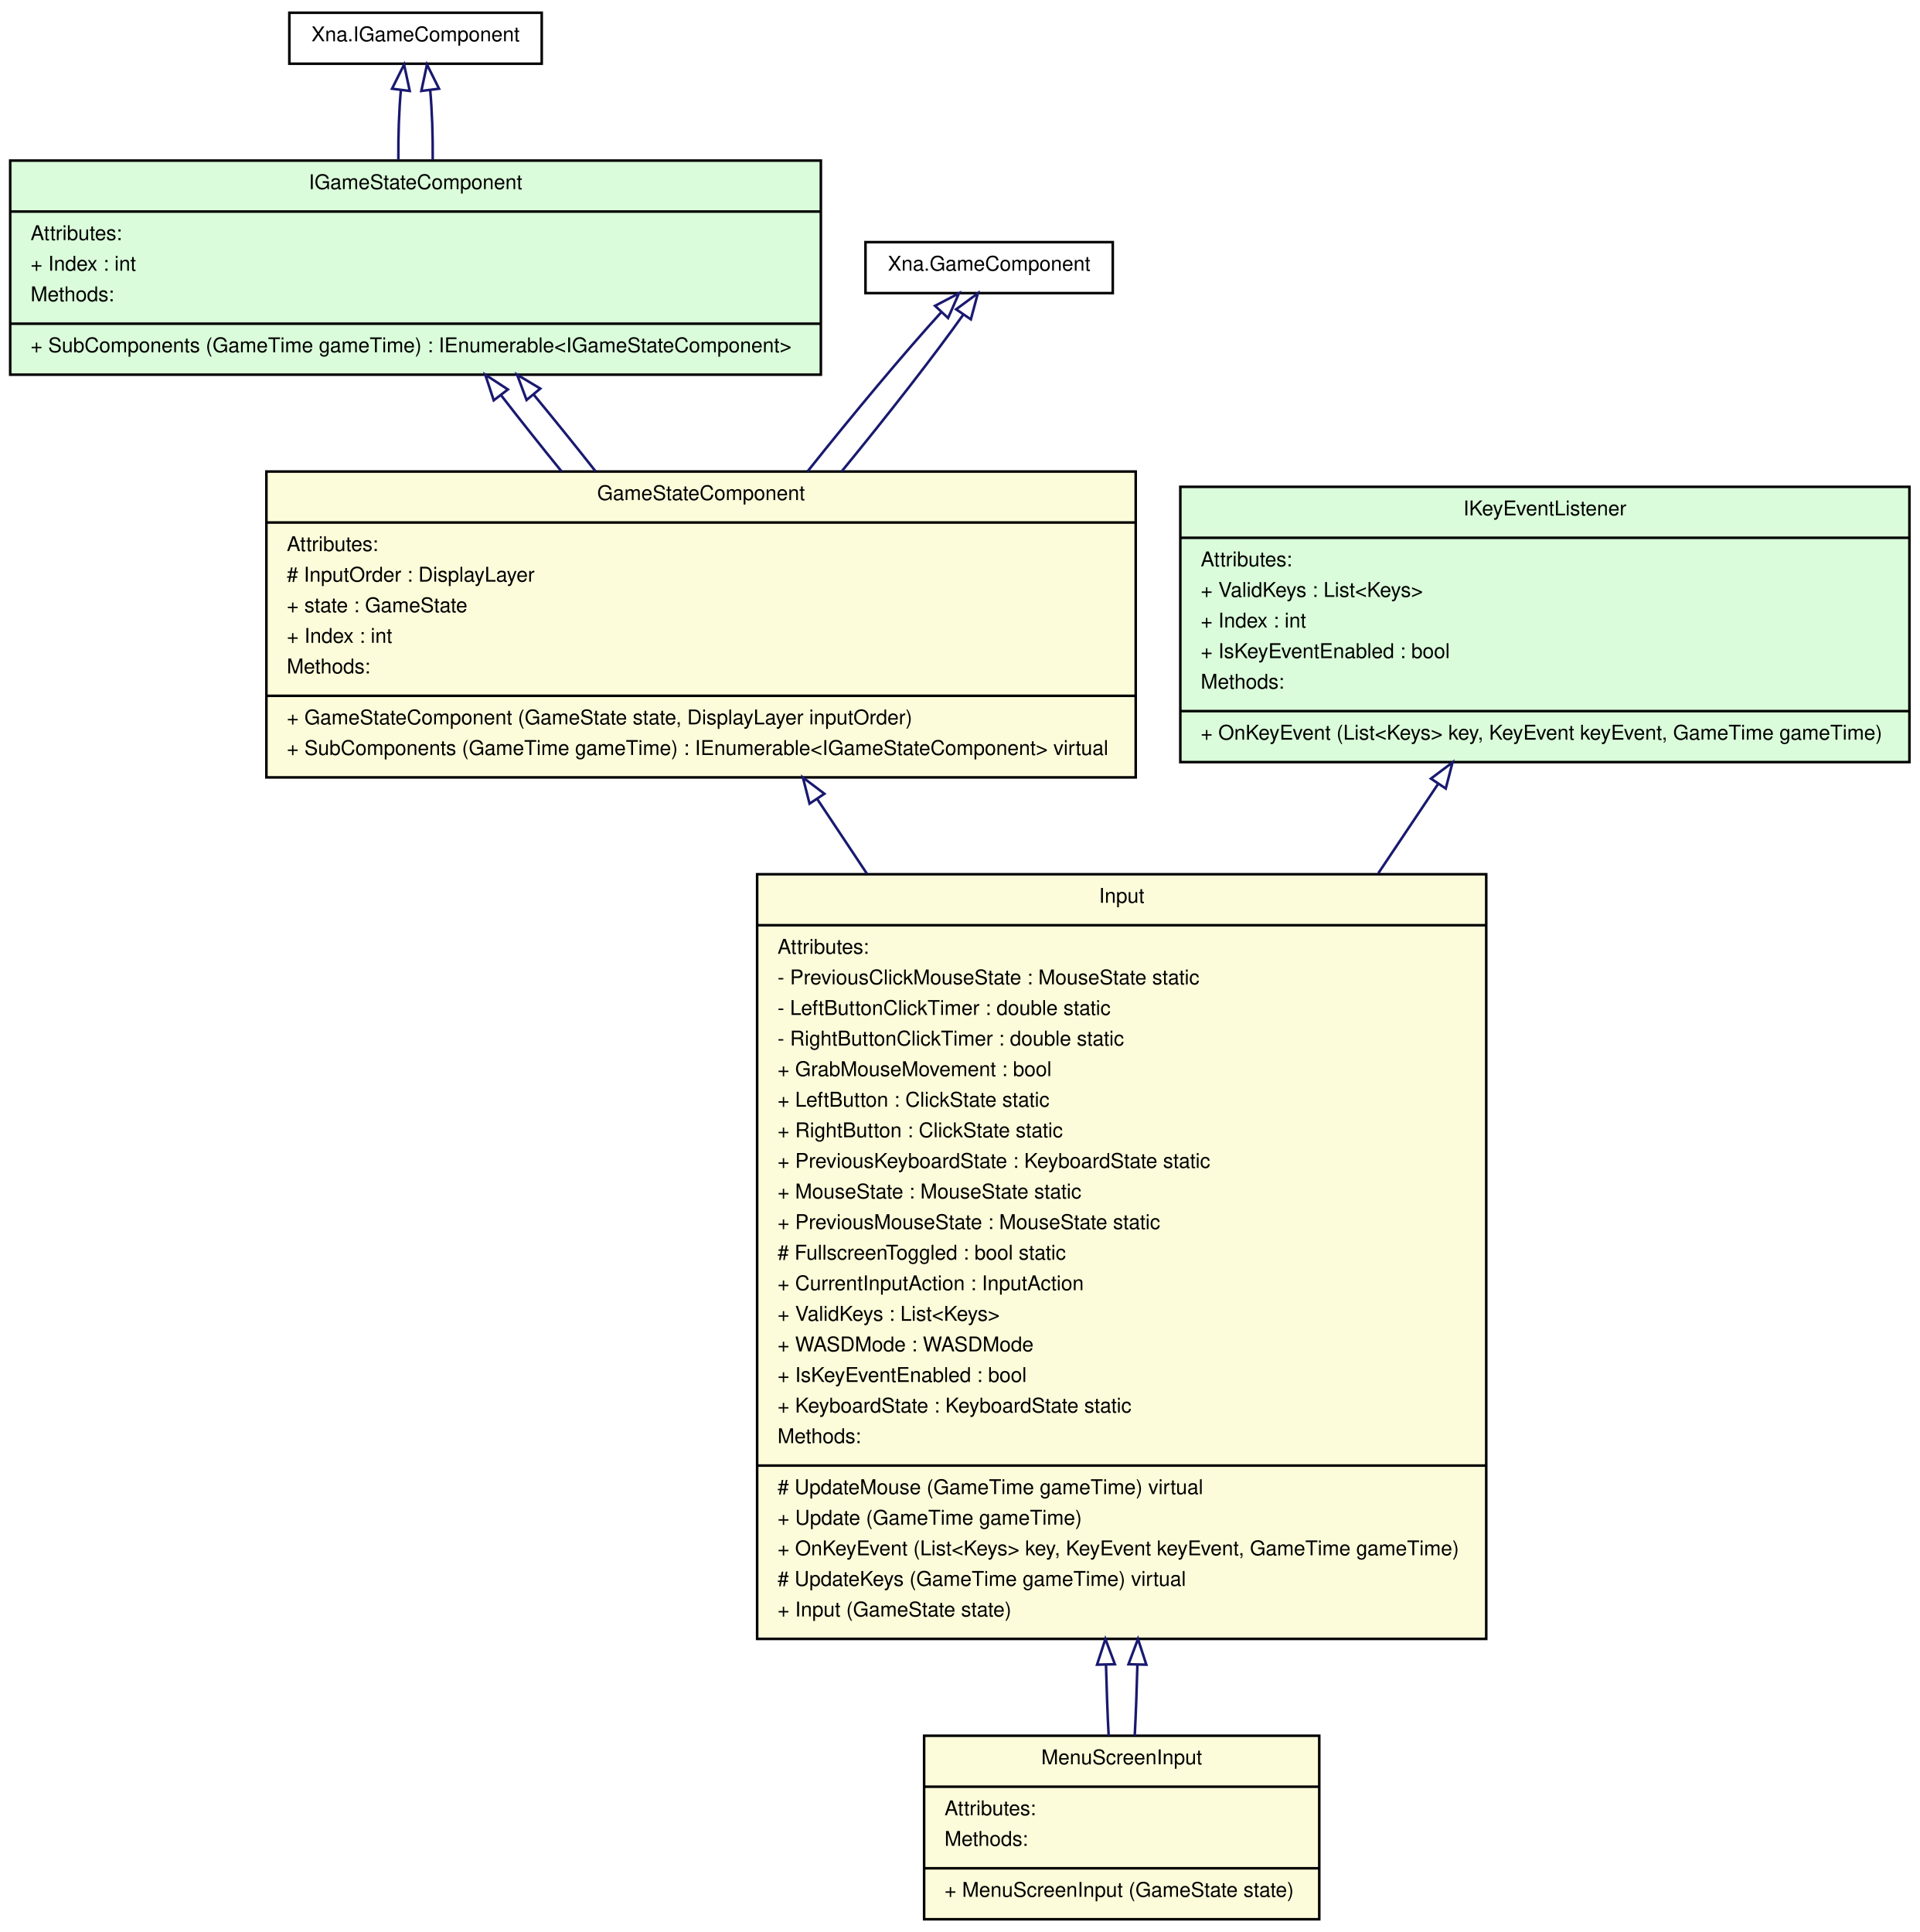
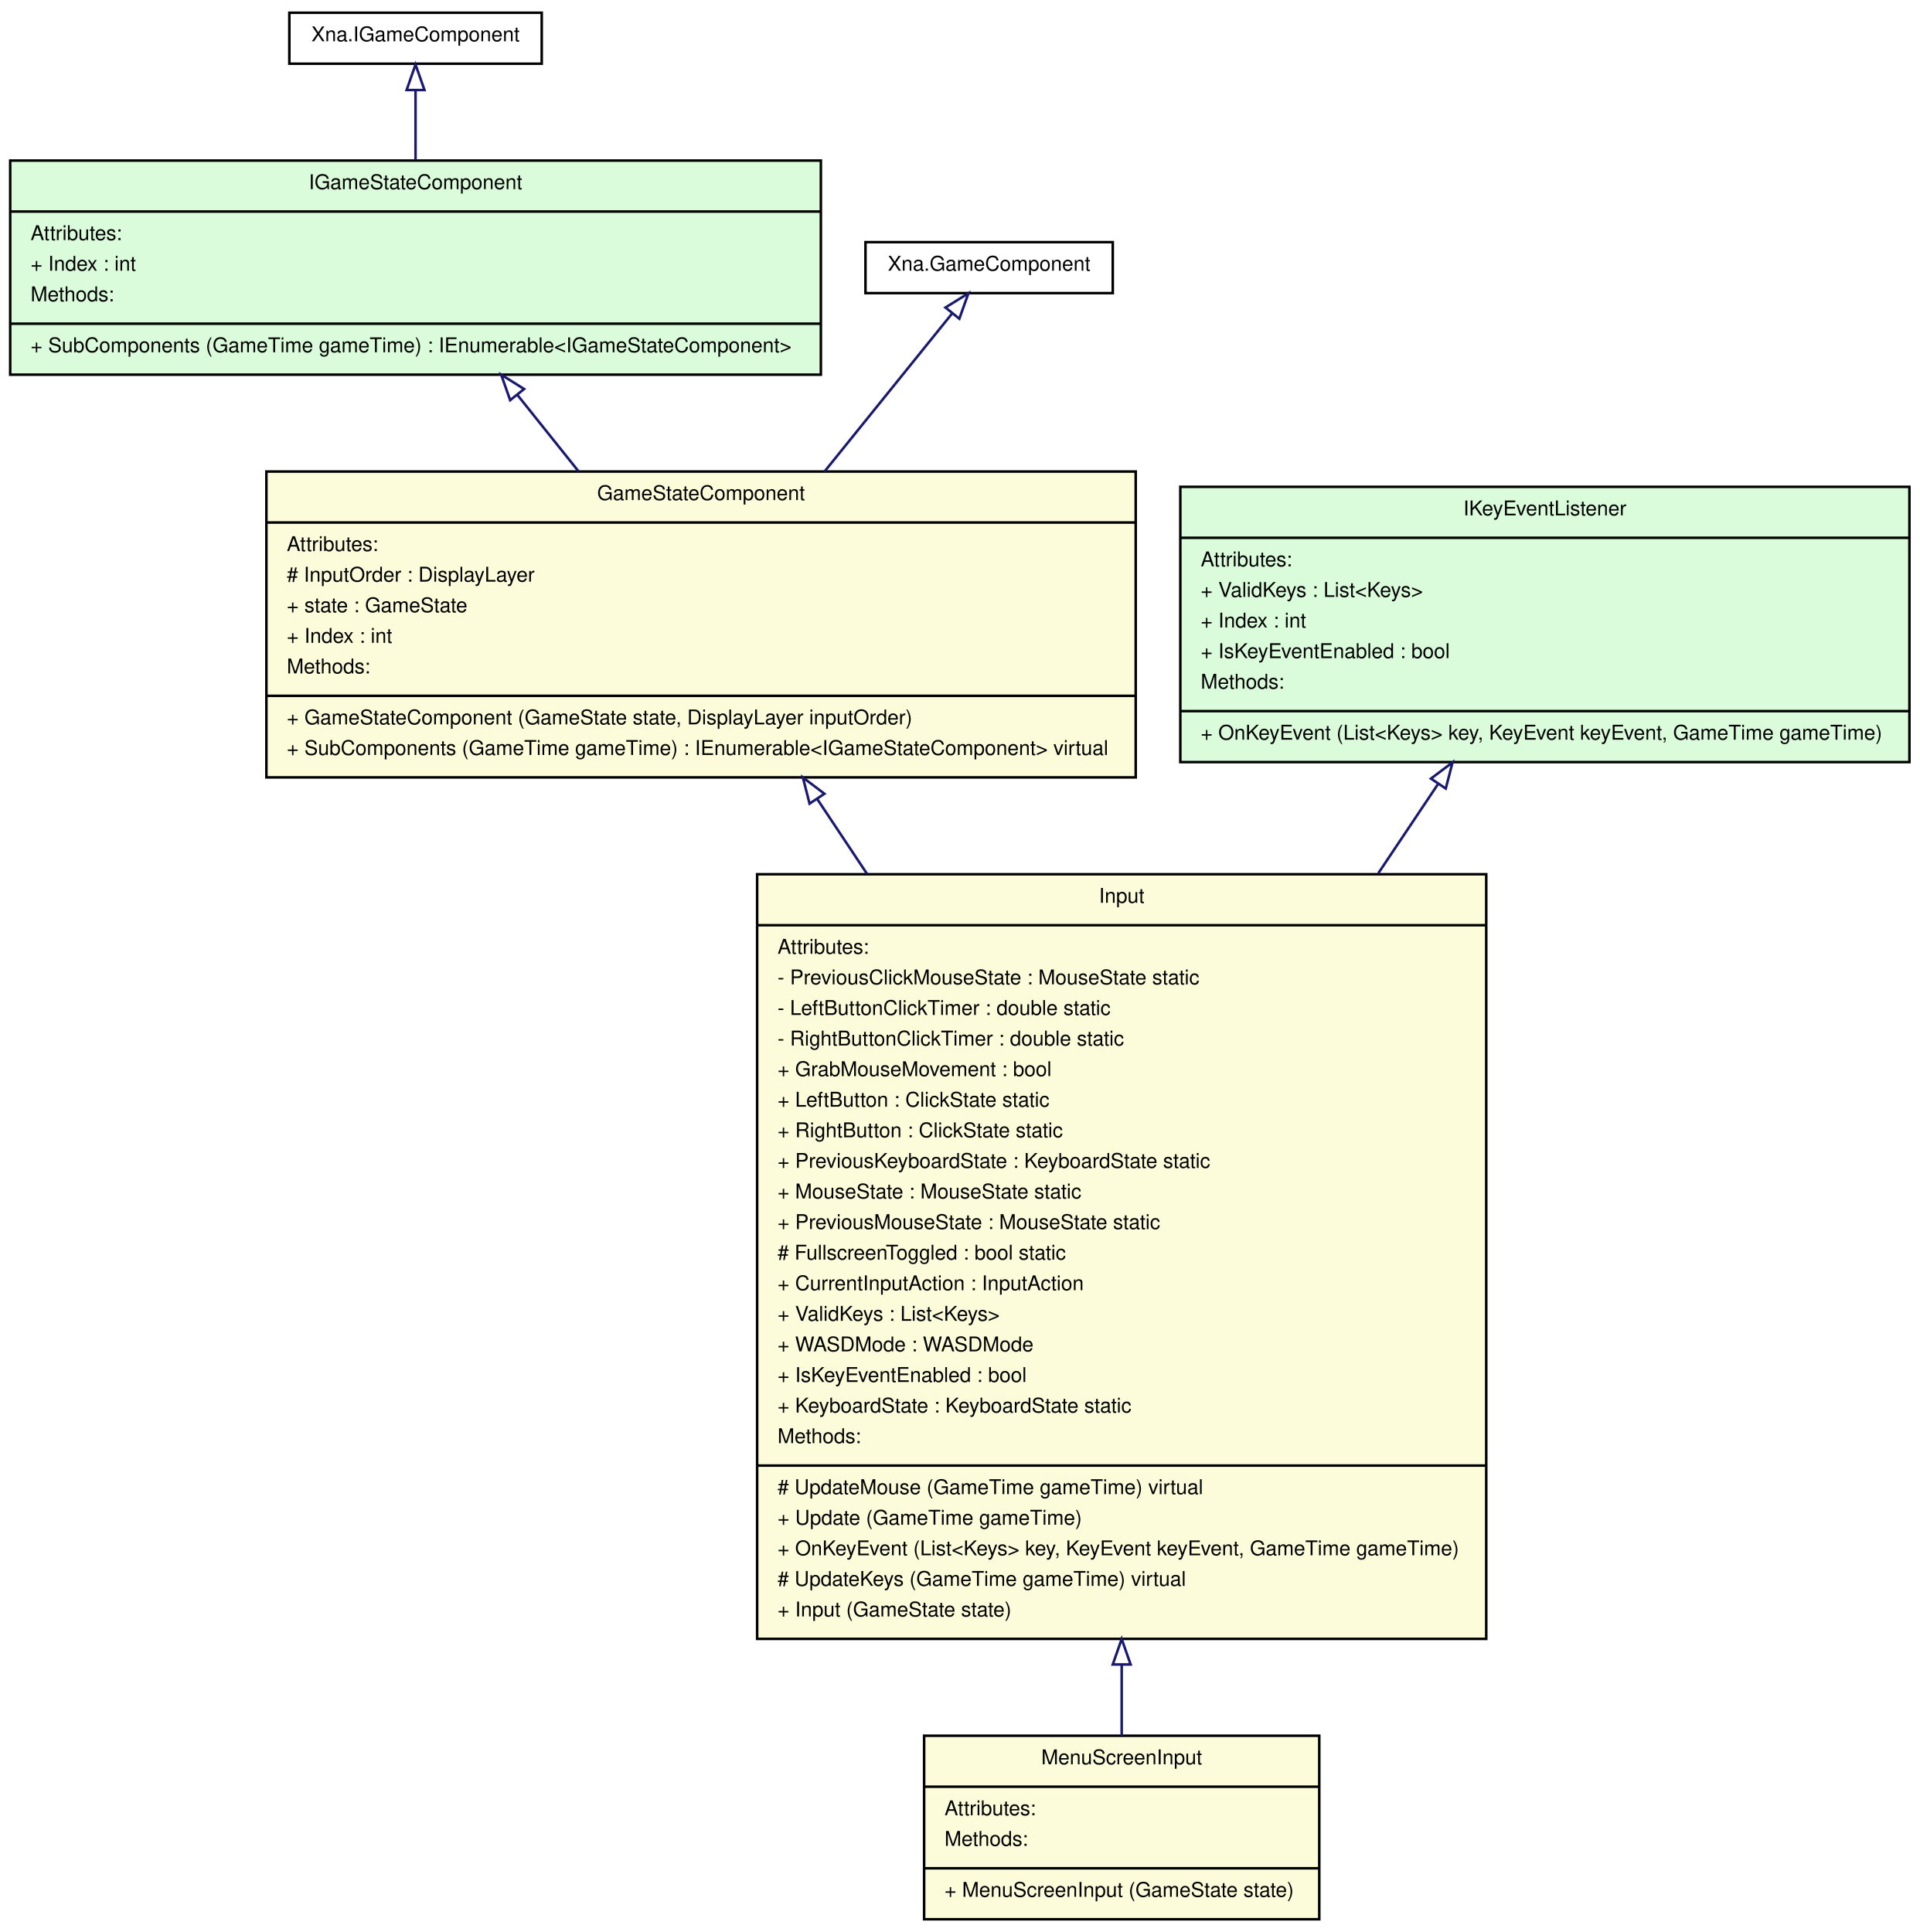
<svg xmlns="http://www.w3.org/2000/svg" width="753pt" height="758pt" viewBox="0.00 0.00 753.00 758.00">
  <g id="graph1" class="graph" transform="scale(1 1) rotate(0) translate(4 754)">
    <polygon fill="white" stroke="white" points="-4,5 -4,-754 750,-754 750,5 -4,5" />
    <g id="node1" class="node">
      <polygon fill="#fcfcda" stroke="black" points="293,-111 293,-411 579,-411 579,-111 293,-111" />
      <text text-anchor="middle" x="436" y="-399.8" font-family="Helvetica,sans-Serif" font-size="8.00">Input</text>
      <polyline fill="none" stroke="black" points="293,-391 579,-391 " />
      <text text-anchor="start" x="301" y="-379.8" font-family="Helvetica,sans-Serif" font-size="8.00">Attributes:</text>
      <text text-anchor="start" x="301" y="-367.8" font-family="Helvetica,sans-Serif" font-size="8.00">- PreviousClickMouseState : MouseState static</text>
      <text text-anchor="start" x="301" y="-355.8" font-family="Helvetica,sans-Serif" font-size="8.00">- LeftButtonClickTimer : double static</text>
      <text text-anchor="start" x="301" y="-343.8" font-family="Helvetica,sans-Serif" font-size="8.00">- RightButtonClickTimer : double static</text>
      <text text-anchor="start" x="301" y="-331.8" font-family="Helvetica,sans-Serif" font-size="8.00">+ GrabMouseMovement : bool</text>
      <text text-anchor="start" x="301" y="-319.8" font-family="Helvetica,sans-Serif" font-size="8.00">+ LeftButton : ClickState static</text>
      <text text-anchor="start" x="301" y="-307.8" font-family="Helvetica,sans-Serif" font-size="8.00">+ RightButton : ClickState static</text>
      <text text-anchor="start" x="301" y="-295.8" font-family="Helvetica,sans-Serif" font-size="8.00">+ PreviousKeyboardState : KeyboardState static</text>
      <text text-anchor="start" x="301" y="-283.8" font-family="Helvetica,sans-Serif" font-size="8.00">+ MouseState : MouseState static</text>
      <text text-anchor="start" x="301" y="-271.8" font-family="Helvetica,sans-Serif" font-size="8.00">+ PreviousMouseState : MouseState static</text>
      <text text-anchor="start" x="301" y="-259.8" font-family="Helvetica,sans-Serif" font-size="8.00"># FullscreenToggled : bool static</text>
      <text text-anchor="start" x="301" y="-247.8" font-family="Helvetica,sans-Serif" font-size="8.00">+ CurrentInputAction : InputAction</text>
      <text text-anchor="start" x="301" y="-235.8" font-family="Helvetica,sans-Serif" font-size="8.00">+ ValidKeys : List&lt;Keys&gt;</text>
      <text text-anchor="start" x="301" y="-223.8" font-family="Helvetica,sans-Serif" font-size="8.00">+ WASDMode : WASDMode</text>
      <text text-anchor="start" x="301" y="-211.8" font-family="Helvetica,sans-Serif" font-size="8.00">+ IsKeyEventEnabled : bool</text>
      <text text-anchor="start" x="301" y="-199.8" font-family="Helvetica,sans-Serif" font-size="8.00">+ KeyboardState : KeyboardState static</text>
      <text text-anchor="start" x="301" y="-187.8" font-family="Helvetica,sans-Serif" font-size="8.00">Methods:</text>
      <polyline fill="none" stroke="black" points="293,-179 579,-179 " />
      <text text-anchor="start" x="301" y="-167.8" font-family="Helvetica,sans-Serif" font-size="8.00"># UpdateMouse (GameTime gameTime) virtual</text>
      <text text-anchor="start" x="301" y="-155.8" font-family="Helvetica,sans-Serif" font-size="8.00">+ Update (GameTime gameTime)</text>
      <text text-anchor="start" x="301" y="-143.8" font-family="Helvetica,sans-Serif" font-size="8.00">+ OnKeyEvent (List&lt;Keys&gt; key, KeyEvent keyEvent, GameTime gameTime)</text>
      <text text-anchor="start" x="301" y="-131.8" font-family="Helvetica,sans-Serif" font-size="8.00"># UpdateKeys (GameTime gameTime) virtual</text>
      <text text-anchor="start" x="301" y="-119.8" font-family="Helvetica,sans-Serif" font-size="8.00">+ Input (GameState state)</text>
    </g>
    <g id="node5" class="node">
      <polygon fill="#fcfcda" stroke="black" points="358.5,-1 358.5,-73 513.5,-73 513.5,-1 358.5,-1" />
      <text text-anchor="middle" x="436" y="-61.8" font-family="Helvetica,sans-Serif" font-size="8.00">MenuScreenInput</text>
      <polyline fill="none" stroke="black" points="358.5,-53 513.5,-53 " />
      <text text-anchor="start" x="366.5" y="-41.8" font-family="Helvetica,sans-Serif" font-size="8.00">Attributes:</text>
      <text text-anchor="start" x="366.5" y="-29.8" font-family="Helvetica,sans-Serif" font-size="8.00">Methods:</text>
      <polyline fill="none" stroke="black" points="358.5,-21 513.5,-21 " />
      <text text-anchor="start" x="366.5" y="-9.8" font-family="Helvetica,sans-Serif" font-size="8.00">+ MenuScreenInput (GameState state)</text>
    </g>
-     <g id="edge18" class="edge">
-       <path fill="none" stroke="midnightblue" d="M429.841,-100.747C430.102,-90.725 430.45,-81.34 430.884,-73.015" />
-       <polygon fill="none" stroke="midnightblue" points="426.337,-100.89 429.609,-110.967 433.335,-101.049 426.337,-100.89" />
-     </g>
-     <g id="edge20" class="edge">
-       <path fill="none" stroke="midnightblue" d="M442.159,-100.747C441.898,-90.725 441.55,-81.34 441.116,-73.015" />
-       <polygon fill="none" stroke="midnightblue" points="438.665,-101.049 442.391,-110.967 445.663,-100.89 438.665,-101.049" />
+     <g id="edge12" class="edge">
+       <path fill="none" stroke="midnightblue" d="M436,-100.747C436,-90.725 436,-81.34 436,-73.015" />
+       <polygon fill="none" stroke="midnightblue" points="432.5,-100.967 436,-110.967 439.5,-100.967 432.5,-100.967" />
    </g>
    <g id="node2" class="node">
      <polygon fill="#fcfcda" stroke="black" points="100.5,-449 100.5,-569 441.5,-569 441.5,-449 100.5,-449" />
      <text text-anchor="middle" x="271" y="-557.8" font-family="Helvetica,sans-Serif" font-size="8.00">GameStateComponent</text>
      <polyline fill="none" stroke="black" points="100.5,-549 441.5,-549 " />
      <text text-anchor="start" x="108.5" y="-537.8" font-family="Helvetica,sans-Serif" font-size="8.00">Attributes:</text>
      <text text-anchor="start" x="108.5" y="-525.8" font-family="Helvetica,sans-Serif" font-size="8.00"># InputOrder : DisplayLayer</text>
      <text text-anchor="start" x="108.5" y="-513.8" font-family="Helvetica,sans-Serif" font-size="8.00">+ state : GameState</text>
      <text text-anchor="start" x="108.5" y="-501.8" font-family="Helvetica,sans-Serif" font-size="8.00">+ Index : int</text>
      <text text-anchor="start" x="108.5" y="-489.8" font-family="Helvetica,sans-Serif" font-size="8.00">Methods:</text>
      <polyline fill="none" stroke="black" points="100.5,-481 441.5,-481 " />
      <text text-anchor="start" x="108.5" y="-469.8" font-family="Helvetica,sans-Serif" font-size="8.00">+ GameStateComponent (GameState state, DisplayLayer inputOrder)</text>
      <text text-anchor="start" x="108.5" y="-457.8" font-family="Helvetica,sans-Serif" font-size="8.00">+ SubComponents (GameTime gameTime) : IEnumerable&lt;IGameStateComponent&gt; virtual</text>
    </g>
    <g id="edge2" class="edge">
      <path fill="none" stroke="midnightblue" d="M316.551,-440.535C322.773,-431.183 329.349,-421.3 336.087,-411.173" />
      <polygon fill="none" stroke="midnightblue" points="313.567,-438.702 310.942,-448.966 319.395,-442.579 313.567,-438.702" />
    </g>
    <g id="node3" class="node">
      <polygon fill="#dafcda" stroke="black" points="0,-607 0,-691 318,-691 318,-607 0,-607" />
      <text text-anchor="middle" x="159" y="-679.8" font-family="Helvetica,sans-Serif" font-size="8.00">IGameStateComponent</text>
      <polyline fill="none" stroke="black" points="0,-671 318,-671 " />
      <text text-anchor="start" x="8" y="-659.8" font-family="Helvetica,sans-Serif" font-size="8.00">Attributes:</text>
      <text text-anchor="start" x="8" y="-647.8" font-family="Helvetica,sans-Serif" font-size="8.00">+ Index : int</text>
      <text text-anchor="start" x="8" y="-635.8" font-family="Helvetica,sans-Serif" font-size="8.00">Methods:</text>
      <polyline fill="none" stroke="black" points="0,-627 318,-627 " />
      <text text-anchor="start" x="8" y="-615.8" font-family="Helvetica,sans-Serif" font-size="8.00">+ SubComponents (GameTime gameTime) : IEnumerable&lt;IGameStateComponent&gt;</text>
    </g>
    <g id="edge8" class="edge">
-       <path fill="none" stroke="midnightblue" d="M192.497,-599.005C200,-589.314 208.136,-579.065 216.239,-569.09" />
-       <polygon fill="none" stroke="midnightblue" points="189.675,-596.933 186.358,-606.995 195.226,-601.198 189.675,-596.933" />
-     </g>
-     <g id="edge14" class="edge">
-       <path fill="none" stroke="midnightblue" d="M205.255,-599.295C213.332,-589.519 221.681,-579.165 229.618,-569.09" />
-       <polygon fill="none" stroke="midnightblue" points="202.554,-597.069 198.849,-606.995 207.935,-601.546 202.554,-597.069" />
+       <path fill="none" stroke="midnightblue" d="M198.996,-599.005C206.749,-589.314 214.948,-579.065 222.928,-569.09" />
+       <polygon fill="none" stroke="midnightblue" points="196.118,-597 192.604,-606.995 201.584,-601.373 196.118,-597" />
    </g>
    <g id="node4" class="node">
      <polygon fill="#dafcda" stroke="black" points="459,-455 459,-563 745,-563 745,-455 459,-455" />
      <text text-anchor="middle" x="602" y="-551.8" font-family="Helvetica,sans-Serif" font-size="8.00">IKeyEventListener</text>
      <polyline fill="none" stroke="black" points="459,-543 745,-543 " />
      <text text-anchor="start" x="467" y="-531.8" font-family="Helvetica,sans-Serif" font-size="8.00">Attributes:</text>
      <text text-anchor="start" x="467" y="-519.8" font-family="Helvetica,sans-Serif" font-size="8.00">+ ValidKeys : List&lt;Keys&gt;</text>
      <text text-anchor="start" x="467" y="-507.8" font-family="Helvetica,sans-Serif" font-size="8.00">+ Index : int</text>
      <text text-anchor="start" x="467" y="-495.8" font-family="Helvetica,sans-Serif" font-size="8.00">+ IsKeyEventEnabled : bool</text>
      <text text-anchor="start" x="467" y="-483.8" font-family="Helvetica,sans-Serif" font-size="8.00">Methods:</text>
      <polyline fill="none" stroke="black" points="459,-475 745,-475 " />
      <text text-anchor="start" x="467" y="-463.8" font-family="Helvetica,sans-Serif" font-size="8.00">+ OnKeyEvent (List&lt;Keys&gt; key, KeyEvent keyEvent, GameTime gameTime)</text>
    </g>
    <g id="edge4" class="edge">
      <path fill="none" stroke="midnightblue" d="M560.026,-446.293C552.697,-435.343 544.798,-423.541 536.661,-411.385" />
      <polygon fill="none" stroke="midnightblue" points="557.305,-448.518 565.776,-454.882 563.122,-444.625 557.305,-448.518" />
    </g>
    <g id="node6" class="node">
      <polygon fill="#ffffff" stroke="black" points="335.5,-639 335.5,-659 432.5,-659 432.5,-639 335.5,-639" />
      <text text-anchor="middle" x="384" y="-647.8" font-family="Helvetica,sans-Serif" font-size="8.00">Xna.GameComponent</text>
    </g>
    <g id="edge6" class="edge">
-       <path fill="none" stroke="midnightblue" d="M365.232,-631.507C350.878,-615.756 330.755,-591.667 312.743,-569.004" />
-       <polygon fill="none" stroke="midnightblue" points="362.785,-634.015 372.17,-638.932 367.9,-629.235 362.785,-634.015" />
-     </g>
-     <g id="edge12" class="edge">
-       <path fill="none" stroke="midnightblue" d="M373.912,-630.631C362.768,-614.873 344.352,-591.251 326.12,-569.004" />
-       <polygon fill="none" stroke="midnightblue" points="371.048,-632.645 379.576,-638.932 376.83,-628.699 371.048,-632.645" />
+       <path fill="none" stroke="midnightblue" d="M369.529,-631.071C356.811,-615.314 337.556,-591.459 319.432,-569.004" />
+       <polygon fill="none" stroke="midnightblue" points="366.869,-633.348 375.873,-638.932 372.316,-628.952 366.869,-633.348" />
    </g>
    <g id="node7" class="node">
      <polygon fill="#ffffff" stroke="black" points="109.5,-729 109.5,-749 208.5,-749 208.5,-729 109.5,-729" />
      <text text-anchor="middle" x="159" y="-737.8" font-family="Helvetica,sans-Serif" font-size="8.00">Xna.IGameComponent</text>
    </g>
    <g id="edge10" class="edge">
-       <path fill="none" stroke="midnightblue" d="M153.253,-718.731C152.518,-710.612 152.187,-700.936 152.26,-691.414" />
-       <polygon fill="none" stroke="midnightblue" points="149.783,-719.192 154.506,-728.676 156.728,-718.317 149.783,-719.192" />
-     </g>
-     <g id="edge16" class="edge">
-       <path fill="none" stroke="midnightblue" d="M164.747,-718.731C165.482,-710.612 165.813,-700.936 165.74,-691.414" />
-       <polygon fill="none" stroke="midnightblue" points="161.272,-718.317 163.494,-728.676 168.217,-719.192 161.272,-718.317" />
+       <path fill="none" stroke="midnightblue" d="M159,-718.454C159,-710.393 159,-700.828 159,-691.414" />
+       <polygon fill="none" stroke="midnightblue" points="155.5,-718.676 159,-728.676 162.5,-718.676 155.5,-718.676" />
    </g>
  </g>
</svg>
